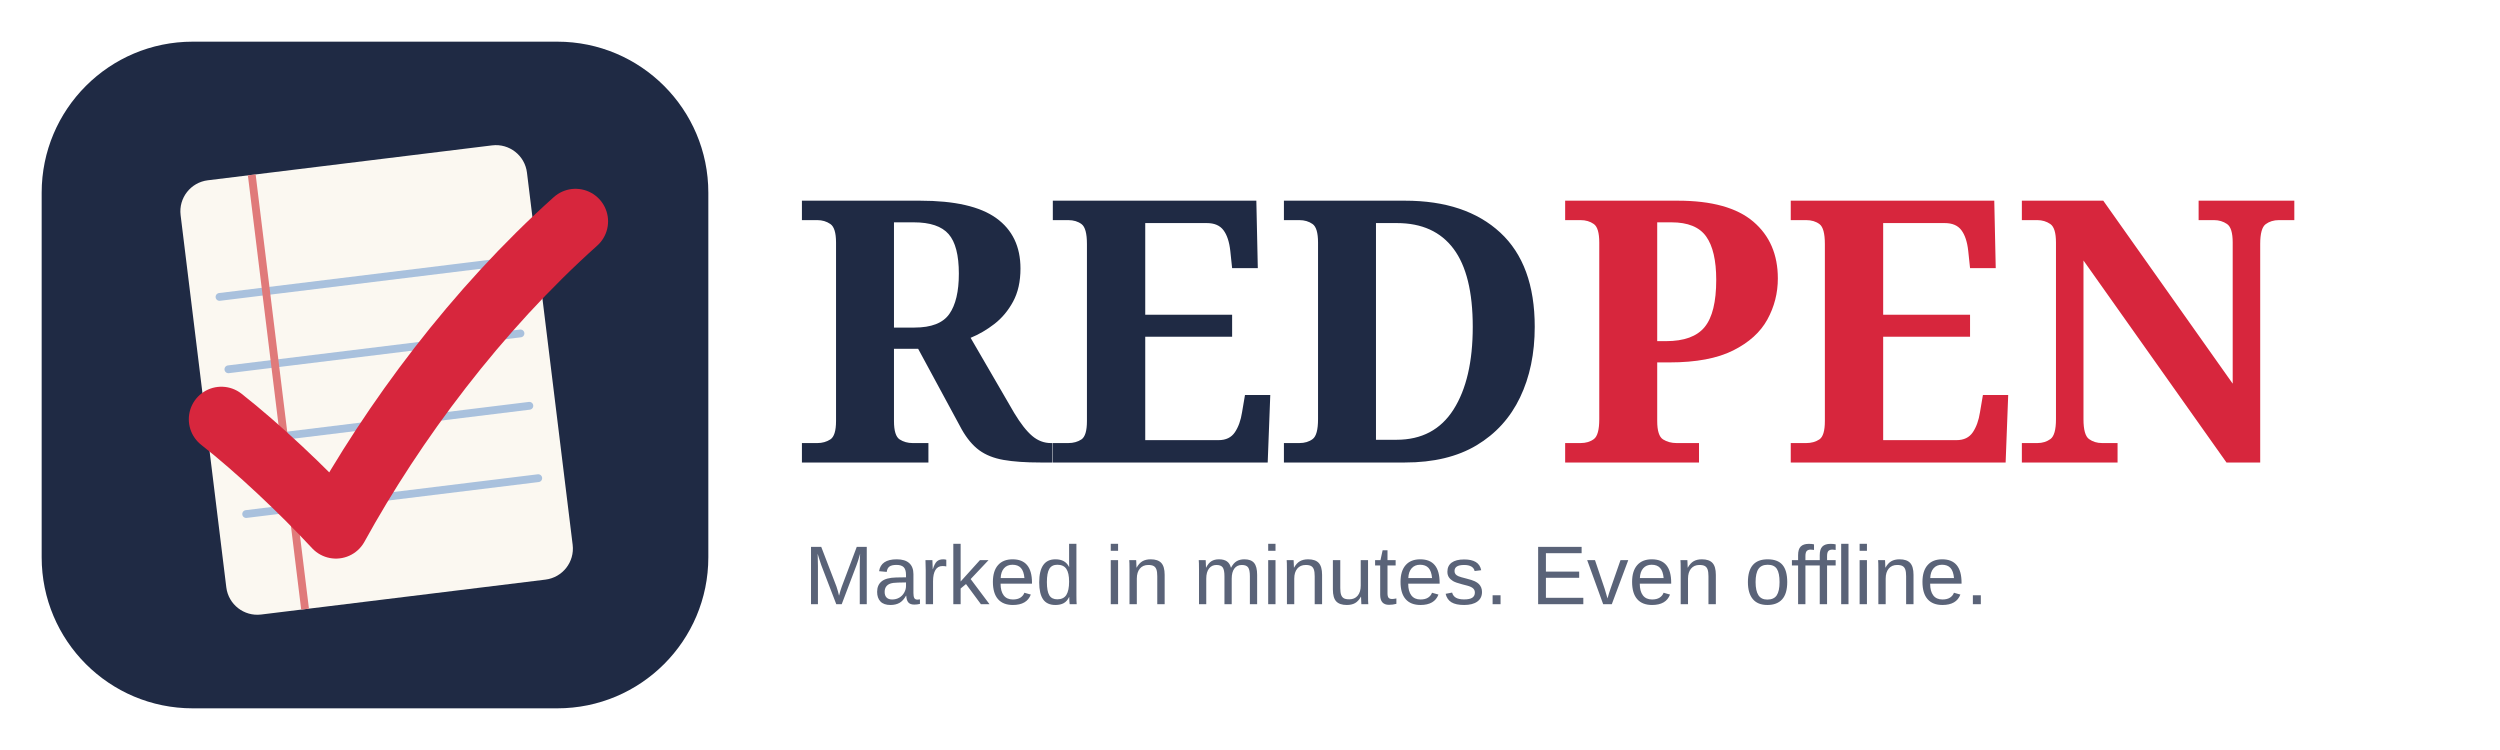
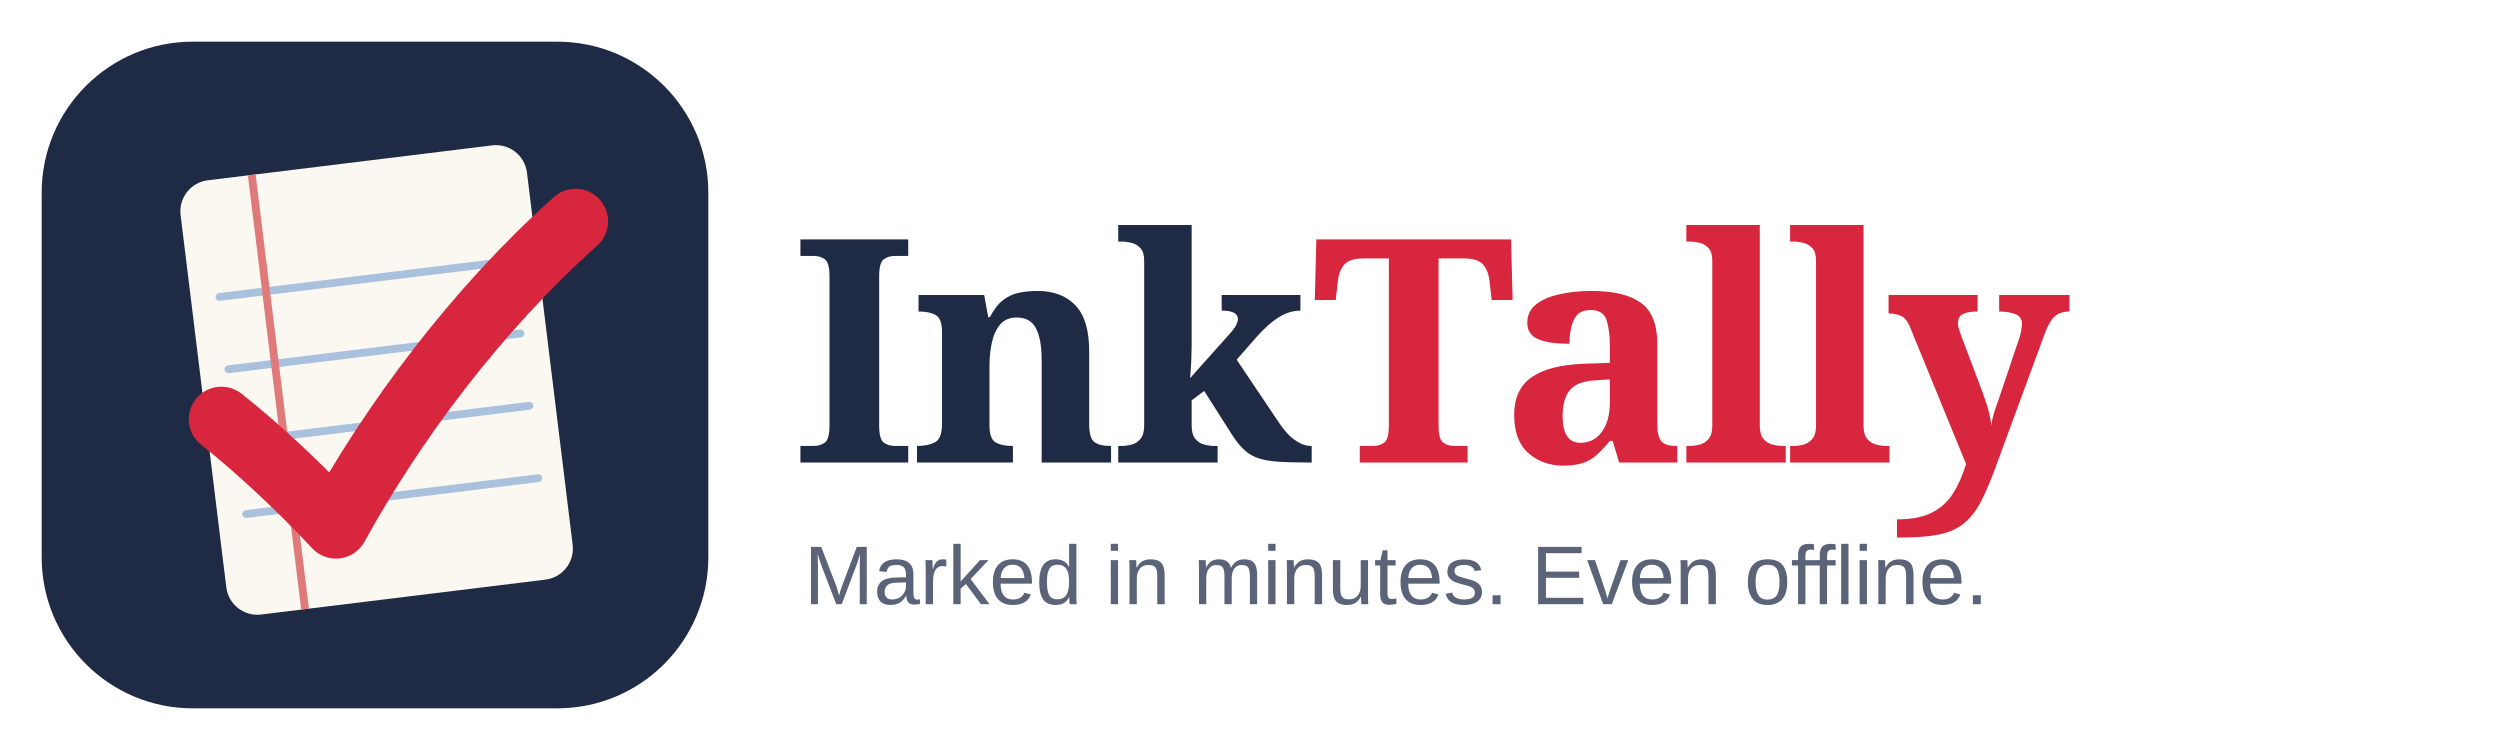
<svg xmlns="http://www.w3.org/2000/svg" viewBox="0 0 1200 360" role="img" aria-labelledby="t">
  <g transform="translate(20 20) scale(0.625)">
    <rect width="512" height="512" rx="116" fill="#1f2a44" />
    <g transform="rotate(-7 256 266)">
      <rect x="124" y="92" width="268" height="336" rx="24" fill="#fbf8f1" />
      <g stroke="#a9c1dd" stroke-width="6" stroke-linecap="round">
        <line x1="146" y1="182" x2="372" y2="182" />
        <line x1="146" y1="238" x2="372" y2="238" />
        <line x1="146" y1="294" x2="372" y2="294" />
        <line x1="146" y1="350" x2="372" y2="350" />
      </g>
      <line x1="182" y1="92" x2="182" y2="428" stroke="#e07a7a" stroke-width="6" />
    </g>
    <path d="M138 290 C166 312 200 344 226 372 C270 292 334 206 410 138" fill="none" stroke="#d7263d" stroke-width="50" stroke-linecap="round" stroke-linejoin="round" />
  </g>
-   <text x="380" y="222" font-family="Fraunces, Georgia, serif" font-size="176" font-weight="700" letter-spacing="-4" fill="#1f2a44">RED<tspan fill="#d7263d">PEN</tspan>
+   <text x="380" y="222" font-family="Fraunces, Georgia, serif" font-size="150" font-weight="700" letter-spacing="-3" fill="#1f2a44">Ink<tspan fill="#d7263d">Tally</tspan>
  </text>
  <text x="386" y="290" font-family="Inter Tight, Arial, sans-serif" font-size="40" fill="#5a6378">Marked in minutes. Even offline.</text>
</svg>
